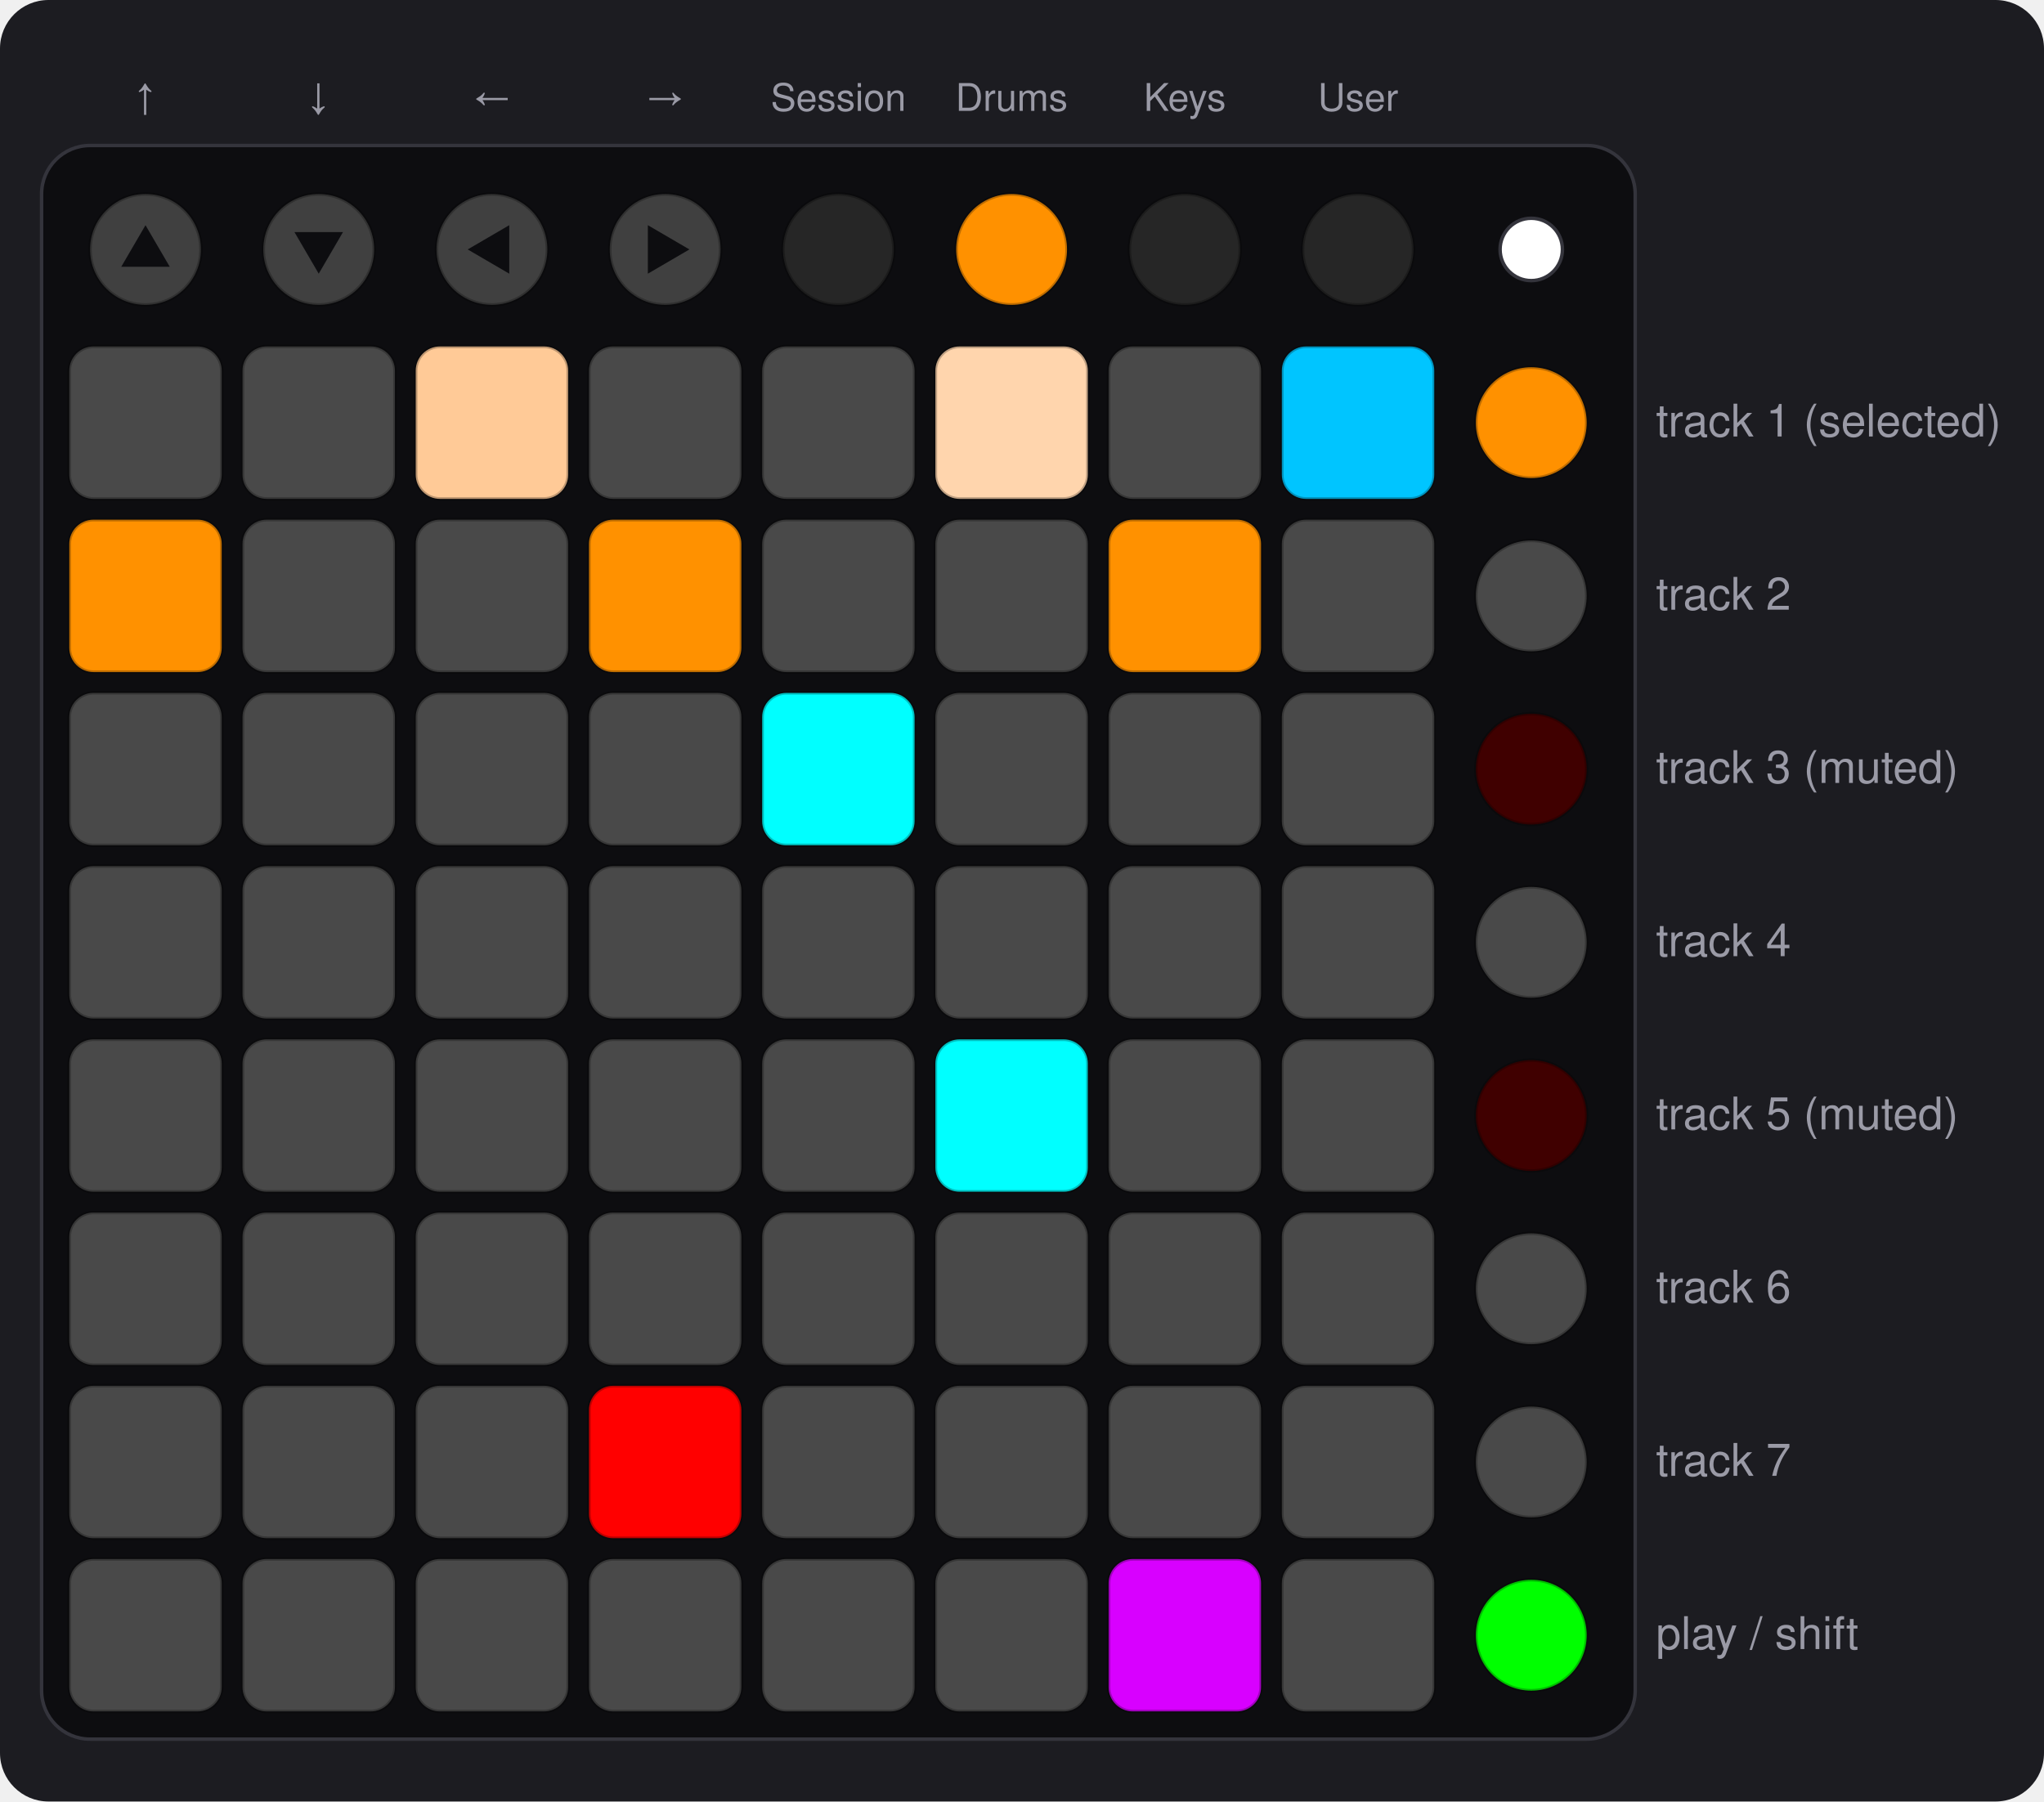
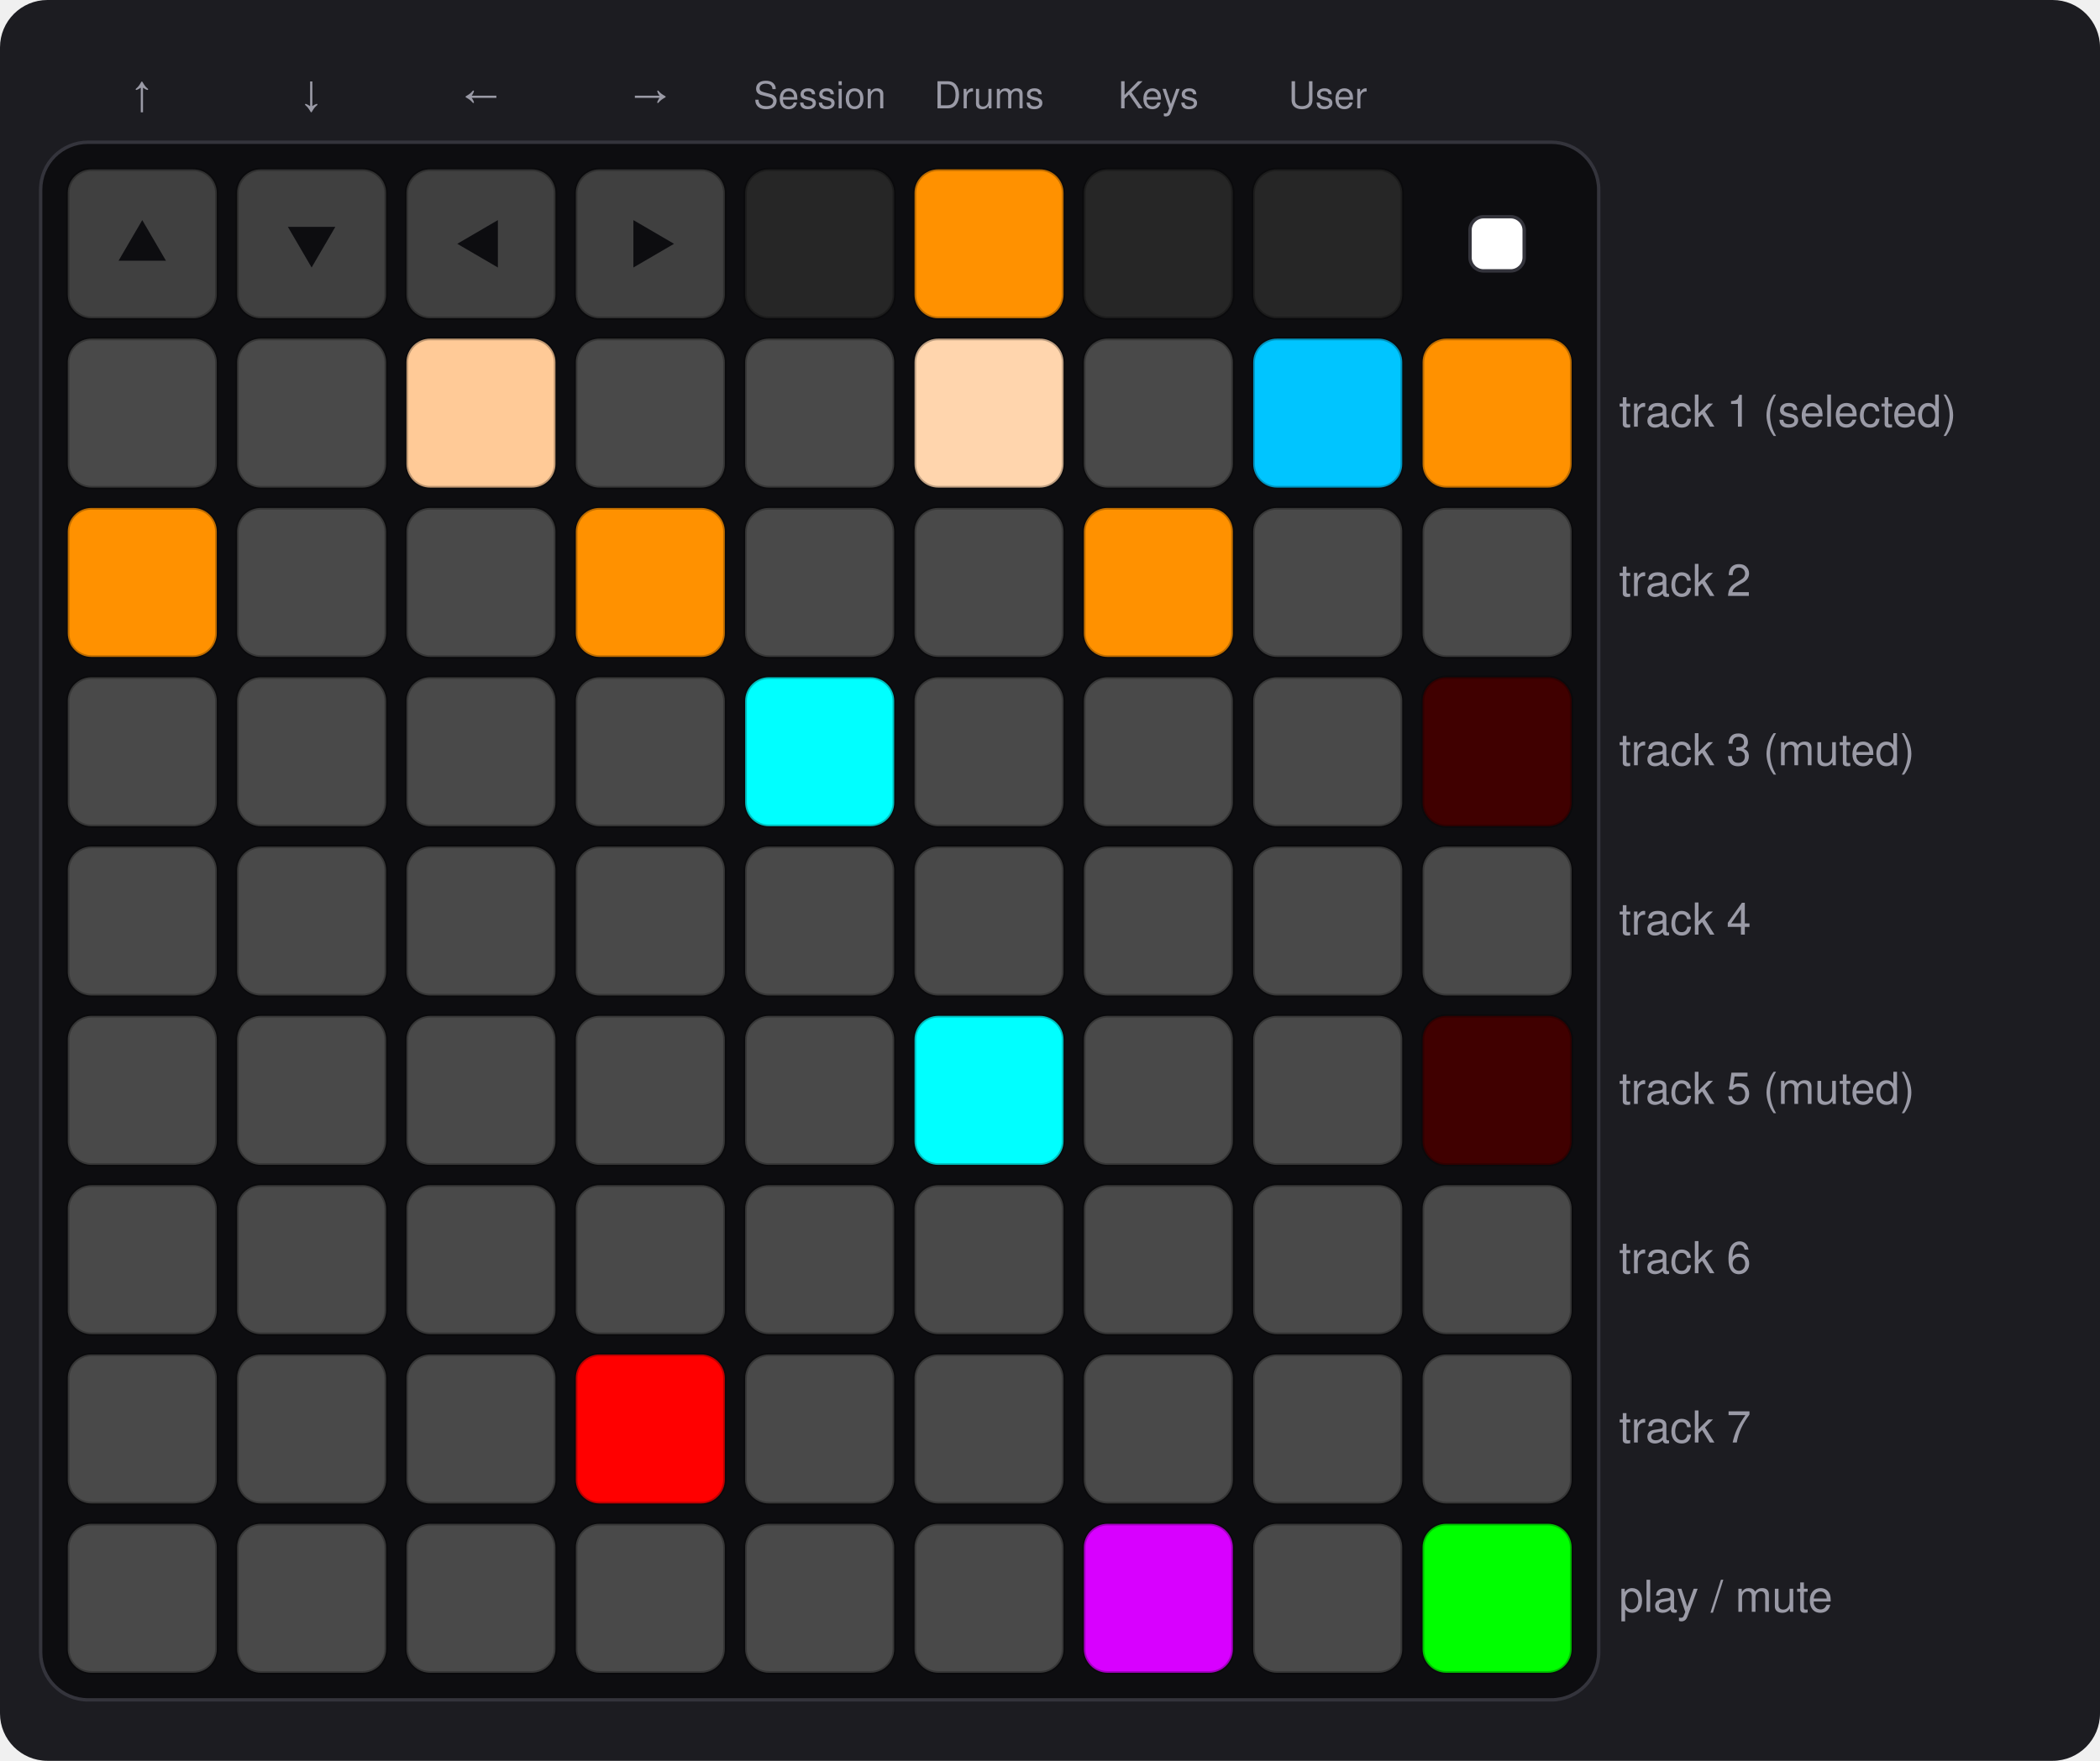
- <svg xmlns="http://www.w3.org/2000/svg" width="590" height="520" viewBox="0 0 590 520" font-family="-apple-system, Segoe UI, Helvetica, Arial, sans-serif">
+ <svg xmlns="http://www.w3.org/2000/svg" width="620" height="520" viewBox="0 0 620 520" font-family="-apple-system, Segoe UI, Helvetica, Arial, sans-serif">
  <rect width="100%" height="100%" rx="14" fill="#1c1c21" />
  <rect x="12" y="42" width="460" height="460" rx="14" fill="#0d0d10" stroke="#34343c" />
  <rect x="20" y="450" width="44" height="44" rx="7" fill="#494949" stroke="#00000040" />
  <rect x="70" y="450" width="44" height="44" rx="7" fill="#494949" stroke="#00000040" />
  <rect x="120" y="450" width="44" height="44" rx="7" fill="#494949" stroke="#00000040" />
  <rect x="170" y="450" width="44" height="44" rx="7" fill="#494949" stroke="#00000040" />
  <rect x="220" y="450" width="44" height="44" rx="7" fill="#494949" stroke="#00000040" />
  <rect x="270" y="450" width="44" height="44" rx="7" fill="#494949" stroke="#00000040" />
  <rect x="320" y="450" width="44" height="44" rx="7" fill="#d800ff" stroke="#00000040" />
  <rect x="370" y="450" width="44" height="44" rx="7" fill="#494949" stroke="#00000040" />
-   <circle cx="442" cy="472" r="16" fill="#00ff00" stroke="#00000040" />
+   <rect x="420" y="450" width="44" height="44" rx="7" fill="#00ff00" stroke="#00000040" />
  <rect x="20" y="400" width="44" height="44" rx="7" fill="#494949" stroke="#00000040" />
  <rect x="70" y="400" width="44" height="44" rx="7" fill="#494949" stroke="#00000040" />
  <rect x="120" y="400" width="44" height="44" rx="7" fill="#494949" stroke="#00000040" />
  <rect x="170" y="400" width="44" height="44" rx="7" fill="#ff0000" stroke="#00000040" />
  <rect x="220" y="400" width="44" height="44" rx="7" fill="#494949" stroke="#00000040" />
  <rect x="270" y="400" width="44" height="44" rx="7" fill="#494949" stroke="#00000040" />
  <rect x="320" y="400" width="44" height="44" rx="7" fill="#494949" stroke="#00000040" />
  <rect x="370" y="400" width="44" height="44" rx="7" fill="#494949" stroke="#00000040" />
-   <circle cx="442" cy="422" r="16" fill="#494949" stroke="#00000040" />
+   <rect x="420" y="400" width="44" height="44" rx="7" fill="#494949" stroke="#00000040" />
  <rect x="20" y="350" width="44" height="44" rx="7" fill="#494949" stroke="#00000040" />
  <rect x="70" y="350" width="44" height="44" rx="7" fill="#494949" stroke="#00000040" />
  <rect x="120" y="350" width="44" height="44" rx="7" fill="#494949" stroke="#00000040" />
  <rect x="170" y="350" width="44" height="44" rx="7" fill="#494949" stroke="#00000040" />
  <rect x="220" y="350" width="44" height="44" rx="7" fill="#494949" stroke="#00000040" />
  <rect x="270" y="350" width="44" height="44" rx="7" fill="#494949" stroke="#00000040" />
  <rect x="320" y="350" width="44" height="44" rx="7" fill="#494949" stroke="#00000040" />
  <rect x="370" y="350" width="44" height="44" rx="7" fill="#494949" stroke="#00000040" />
-   <circle cx="442" cy="372" r="16" fill="#494949" stroke="#00000040" />
+   <rect x="420" y="350" width="44" height="44" rx="7" fill="#494949" stroke="#00000040" />
  <rect x="20" y="300" width="44" height="44" rx="7" fill="#494949" stroke="#00000040" />
  <rect x="70" y="300" width="44" height="44" rx="7" fill="#494949" stroke="#00000040" />
  <rect x="120" y="300" width="44" height="44" rx="7" fill="#494949" stroke="#00000040" />
  <rect x="170" y="300" width="44" height="44" rx="7" fill="#494949" stroke="#00000040" />
  <rect x="220" y="300" width="44" height="44" rx="7" fill="#494949" stroke="#00000040" />
  <rect x="270" y="300" width="44" height="44" rx="7" fill="#00ffff" stroke="#00000040" />
  <rect x="320" y="300" width="44" height="44" rx="7" fill="#494949" stroke="#00000040" />
  <rect x="370" y="300" width="44" height="44" rx="7" fill="#494949" stroke="#00000040" />
-   <circle cx="442" cy="322" r="16" fill="#400000" stroke="#00000040" />
+   <rect x="420" y="300" width="44" height="44" rx="7" fill="#400000" stroke="#00000040" />
  <rect x="20" y="250" width="44" height="44" rx="7" fill="#494949" stroke="#00000040" />
  <rect x="70" y="250" width="44" height="44" rx="7" fill="#494949" stroke="#00000040" />
  <rect x="120" y="250" width="44" height="44" rx="7" fill="#494949" stroke="#00000040" />
  <rect x="170" y="250" width="44" height="44" rx="7" fill="#494949" stroke="#00000040" />
  <rect x="220" y="250" width="44" height="44" rx="7" fill="#494949" stroke="#00000040" />
  <rect x="270" y="250" width="44" height="44" rx="7" fill="#494949" stroke="#00000040" />
  <rect x="320" y="250" width="44" height="44" rx="7" fill="#494949" stroke="#00000040" />
  <rect x="370" y="250" width="44" height="44" rx="7" fill="#494949" stroke="#00000040" />
-   <circle cx="442" cy="272" r="16" fill="#494949" stroke="#00000040" />
+   <rect x="420" y="250" width="44" height="44" rx="7" fill="#494949" stroke="#00000040" />
  <rect x="20" y="200" width="44" height="44" rx="7" fill="#494949" stroke="#00000040" />
  <rect x="70" y="200" width="44" height="44" rx="7" fill="#494949" stroke="#00000040" />
  <rect x="120" y="200" width="44" height="44" rx="7" fill="#494949" stroke="#00000040" />
  <rect x="170" y="200" width="44" height="44" rx="7" fill="#494949" stroke="#00000040" />
  <rect x="220" y="200" width="44" height="44" rx="7" fill="#00ffff" stroke="#00000040" />
  <rect x="270" y="200" width="44" height="44" rx="7" fill="#494949" stroke="#00000040" />
  <rect x="320" y="200" width="44" height="44" rx="7" fill="#494949" stroke="#00000040" />
  <rect x="370" y="200" width="44" height="44" rx="7" fill="#494949" stroke="#00000040" />
-   <circle cx="442" cy="222" r="16" fill="#400000" stroke="#00000040" />
+   <rect x="420" y="200" width="44" height="44" rx="7" fill="#400000" stroke="#00000040" />
  <rect x="20" y="150" width="44" height="44" rx="7" fill="#ff9100" stroke="#00000040" />
  <rect x="70" y="150" width="44" height="44" rx="7" fill="#494949" stroke="#00000040" />
  <rect x="120" y="150" width="44" height="44" rx="7" fill="#494949" stroke="#00000040" />
  <rect x="170" y="150" width="44" height="44" rx="7" fill="#ff9100" stroke="#00000040" />
  <rect x="220" y="150" width="44" height="44" rx="7" fill="#494949" stroke="#00000040" />
  <rect x="270" y="150" width="44" height="44" rx="7" fill="#494949" stroke="#00000040" />
  <rect x="320" y="150" width="44" height="44" rx="7" fill="#ff9100" stroke="#00000040" />
  <rect x="370" y="150" width="44" height="44" rx="7" fill="#494949" stroke="#00000040" />
-   <circle cx="442" cy="172" r="16" fill="#494949" stroke="#00000040" />
+   <rect x="420" y="150" width="44" height="44" rx="7" fill="#494949" stroke="#00000040" />
  <rect x="20" y="100" width="44" height="44" rx="7" fill="#494949" stroke="#00000040" />
  <rect x="70" y="100" width="44" height="44" rx="7" fill="#494949" stroke="#00000040" />
  <rect x="120" y="100" width="44" height="44" rx="7" fill="#ffca97" stroke="#00000040" />
  <rect x="170" y="100" width="44" height="44" rx="7" fill="#494949" stroke="#00000040" />
  <rect x="220" y="100" width="44" height="44" rx="7" fill="#494949" stroke="#00000040" />
  <rect x="270" y="100" width="44" height="44" rx="7" fill="#ffd5ad" stroke="#00000040" />
  <rect x="320" y="100" width="44" height="44" rx="7" fill="#494949" stroke="#00000040" />
  <rect x="370" y="100" width="44" height="44" rx="7" fill="#00c5ff" stroke="#00000040" />
-   <circle cx="442" cy="122" r="16" fill="#ff9100" stroke="#00000040" />
-   <circle cx="42" cy="72" r="16" fill="#404040" stroke="#00000040" />
-   <circle cx="92" cy="72" r="16" fill="#404040" stroke="#00000040" />
-   <circle cx="142" cy="72" r="16" fill="#404040" stroke="#00000040" />
-   <circle cx="192" cy="72" r="16" fill="#404040" stroke="#00000040" />
-   <circle cx="242" cy="72" r="16" fill="#262626" stroke="#00000040" />
-   <circle cx="292" cy="72" r="16" fill="#ff9100" stroke="#00000040" />
-   <circle cx="342" cy="72" r="16" fill="#262626" stroke="#00000040" />
-   <circle cx="392" cy="72" r="16" fill="#262626" stroke="#00000040" />
-   <circle cx="442" cy="72" r="9" fill="#ffffff" stroke="#34343c" />
+   <rect x="420" y="100" width="44" height="44" rx="7" fill="#ff9100" stroke="#00000040" />
+   <rect x="20" y="50" width="44" height="44" rx="7" fill="#404040" stroke="#00000040" />
+   <rect x="70" y="50" width="44" height="44" rx="7" fill="#404040" stroke="#00000040" />
+   <rect x="120" y="50" width="44" height="44" rx="7" fill="#404040" stroke="#00000040" />
+   <rect x="170" y="50" width="44" height="44" rx="7" fill="#404040" stroke="#00000040" />
+   <rect x="220" y="50" width="44" height="44" rx="7" fill="#262626" stroke="#00000040" />
+   <rect x="270" y="50" width="44" height="44" rx="7" fill="#ff9100" stroke="#00000040" />
+   <rect x="320" y="50" width="44" height="44" rx="7" fill="#262626" stroke="#00000040" />
+   <rect x="370" y="50" width="44" height="44" rx="7" fill="#262626" stroke="#00000040" />
+   <rect x="434" y="64" width="16" height="16" rx="4" fill="#ffffff" stroke="#34343c" />
  <polygon points="42,65 49,77 35,77" fill="#0d0d10" />
  <polygon points="92,79 99,67 85,67" fill="#0d0d10" />
  <polygon points="135,72 147,65 147,79" fill="#0d0d10" />
  <polygon points="199,72 187,65 187,79" fill="#0d0d10" />
  <text x="478" y="226" fill="#9a9aa6" font-size="13" text-anchor="start">track 3 (muted)</text>
  <text x="478" y="176" fill="#9a9aa6" font-size="13" text-anchor="start">track 2</text>
  <text x="478" y="126" fill="#9a9aa6" font-size="13" text-anchor="start">track 1 (selected)</text>
  <text x="478" y="376" fill="#9a9aa6" font-size="13" text-anchor="start">track 6</text>
-   <text x="478" y="476" fill="#9a9aa6" font-size="13" text-anchor="start">play / shift</text>
+   <text x="478" y="476" fill="#9a9aa6" font-size="13" text-anchor="start">play / mute</text>
  <text x="478" y="326" fill="#9a9aa6" font-size="13" text-anchor="start">track 5 (muted)</text>
  <text x="478" y="276" fill="#9a9aa6" font-size="13" text-anchor="start">track 4</text>
  <text x="478" y="426" fill="#9a9aa6" font-size="13" text-anchor="start">track 7</text>
-   <text x="292" y="32" fill="#9a9aa6" font-size="11" text-anchor="middle">Drums</text>
+   <text x="42" y="32" fill="#9a9aa6" font-size="11" text-anchor="middle">↑</text>
  <text x="92" y="32" fill="#9a9aa6" font-size="11" text-anchor="middle">↓</text>
-   <text x="392" y="32" fill="#9a9aa6" font-size="11" text-anchor="middle">User</text>
  <text x="142" y="32" fill="#9a9aa6" font-size="11" text-anchor="middle">←</text>
-   <text x="42" y="32" fill="#9a9aa6" font-size="11" text-anchor="middle">↑</text>
  <text x="192" y="32" fill="#9a9aa6" font-size="11" text-anchor="middle">→</text>
  <text x="242" y="32" fill="#9a9aa6" font-size="11" text-anchor="middle">Session</text>
+   <text x="292" y="32" fill="#9a9aa6" font-size="11" text-anchor="middle">Drums</text>
  <text x="342" y="32" fill="#9a9aa6" font-size="11" text-anchor="middle">Keys</text>
+   <text x="392" y="32" fill="#9a9aa6" font-size="11" text-anchor="middle">User</text>
</svg>
